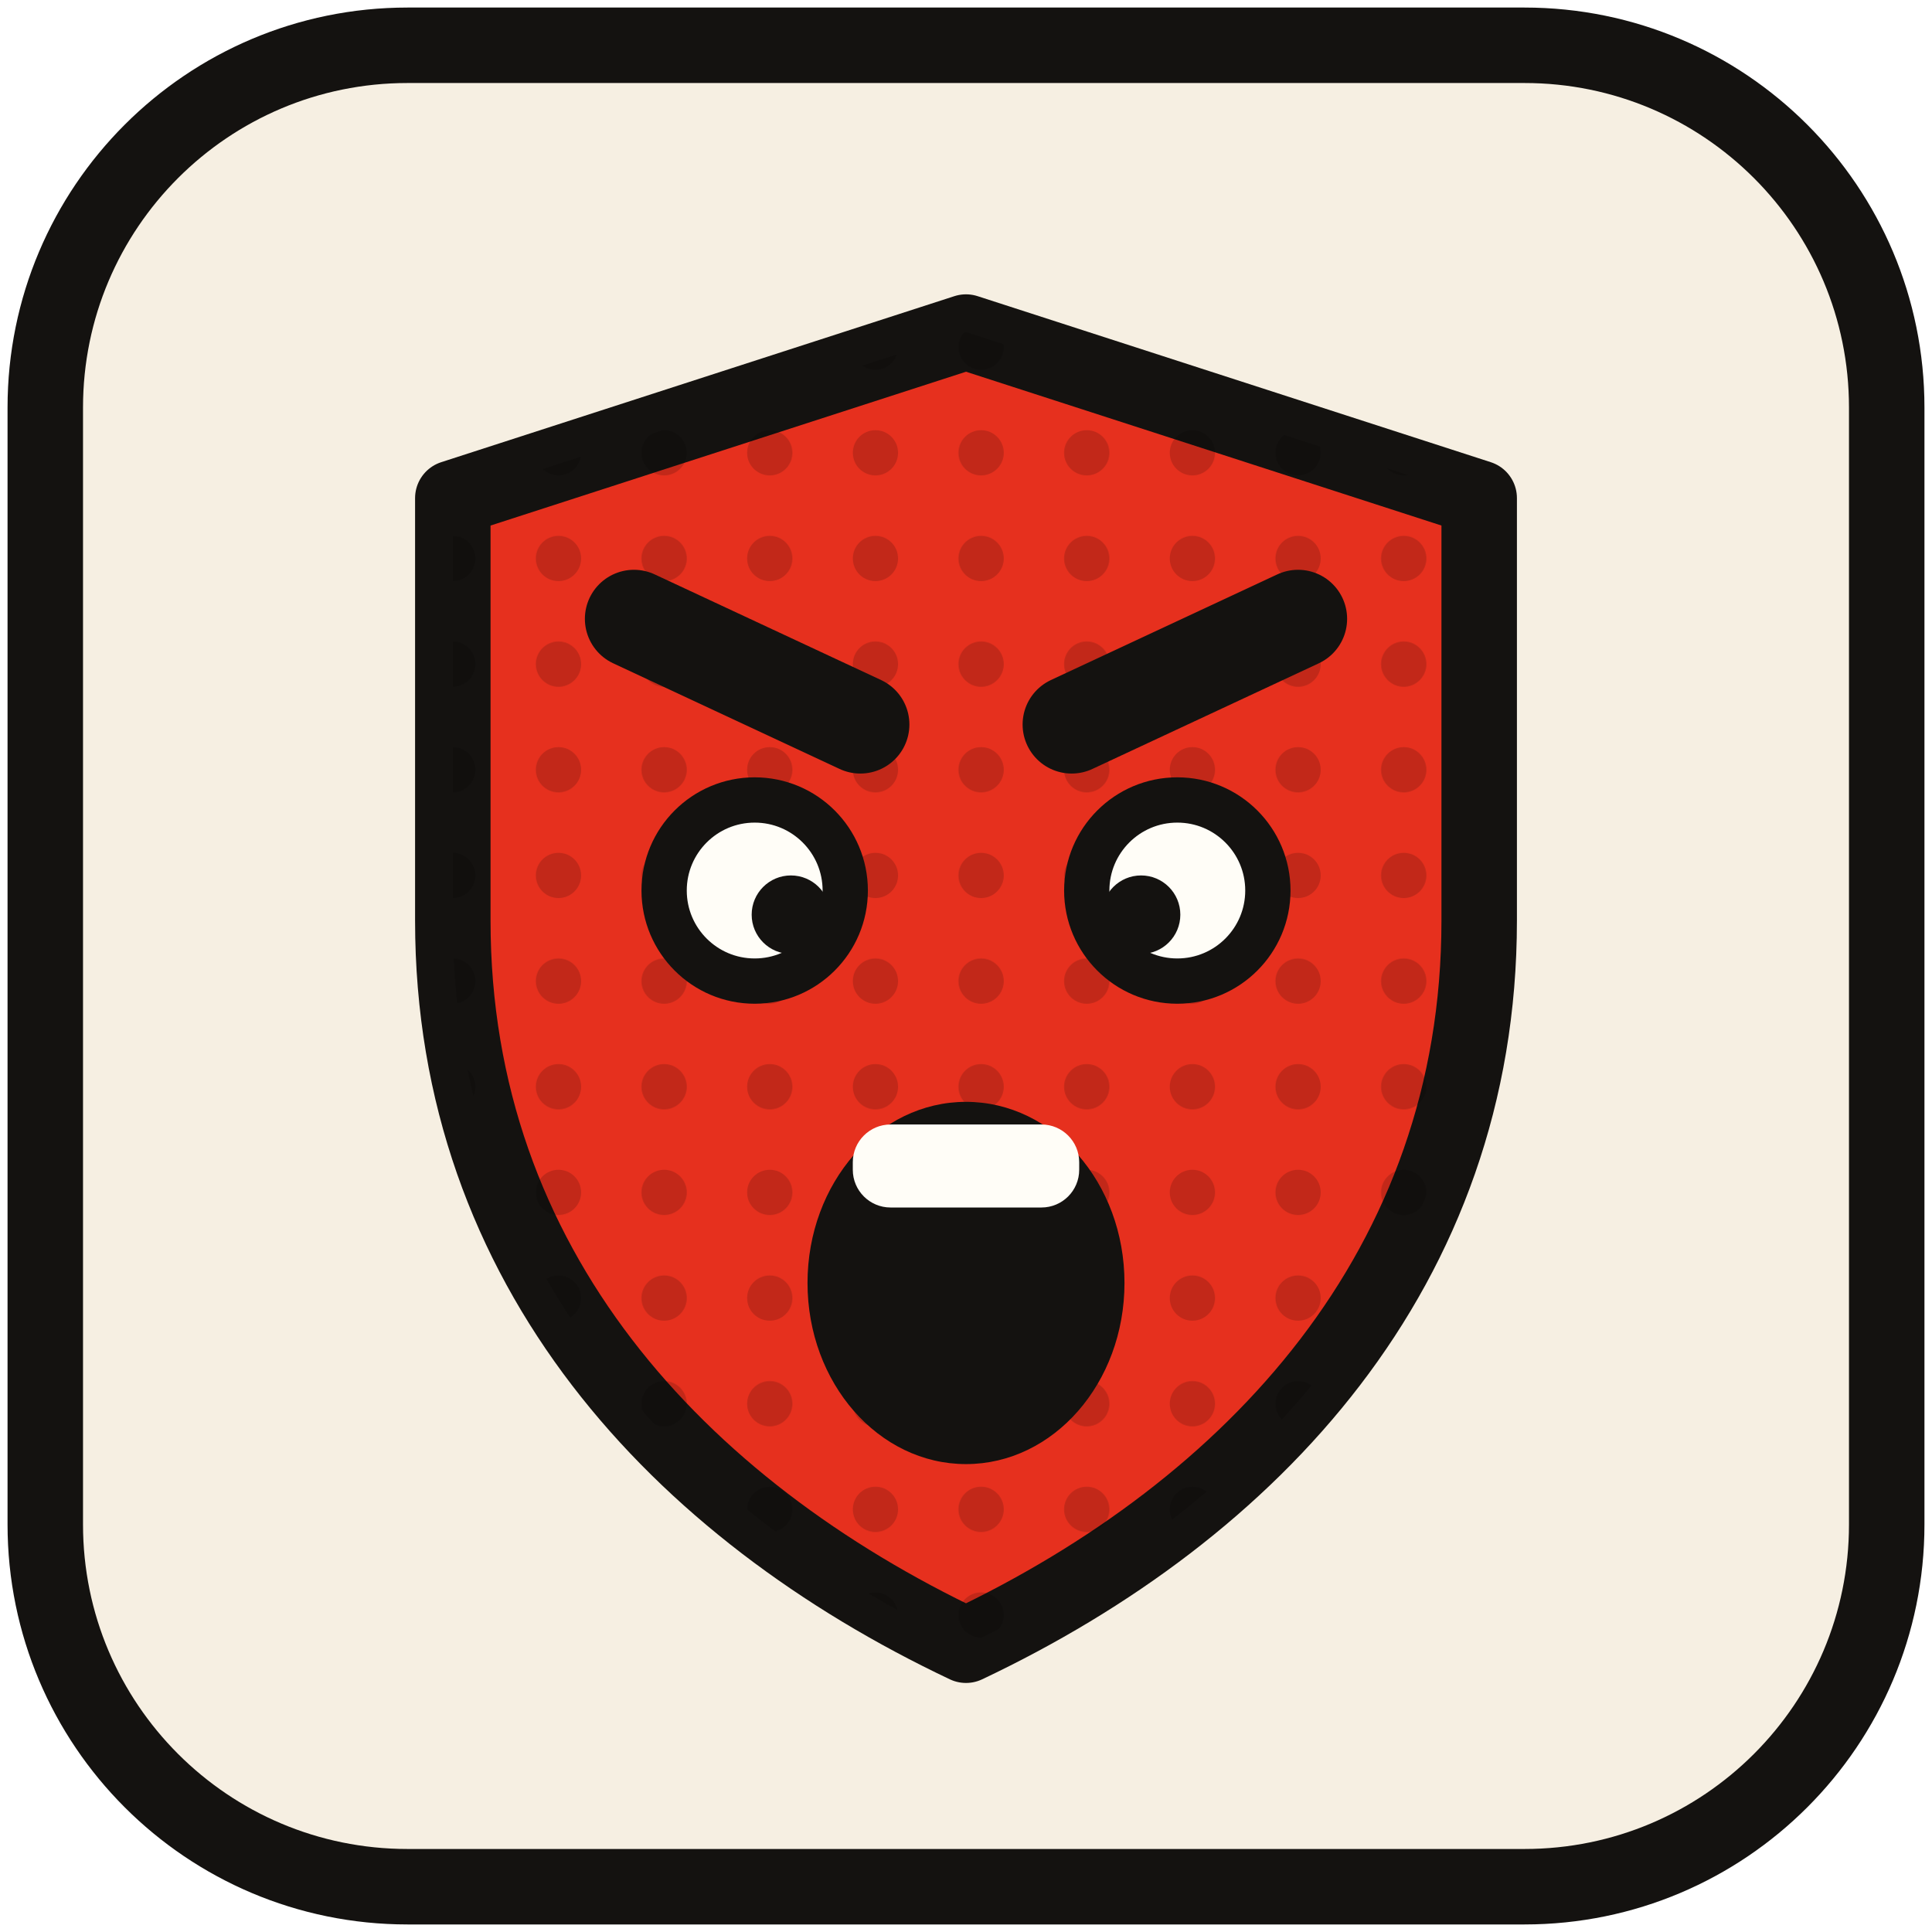
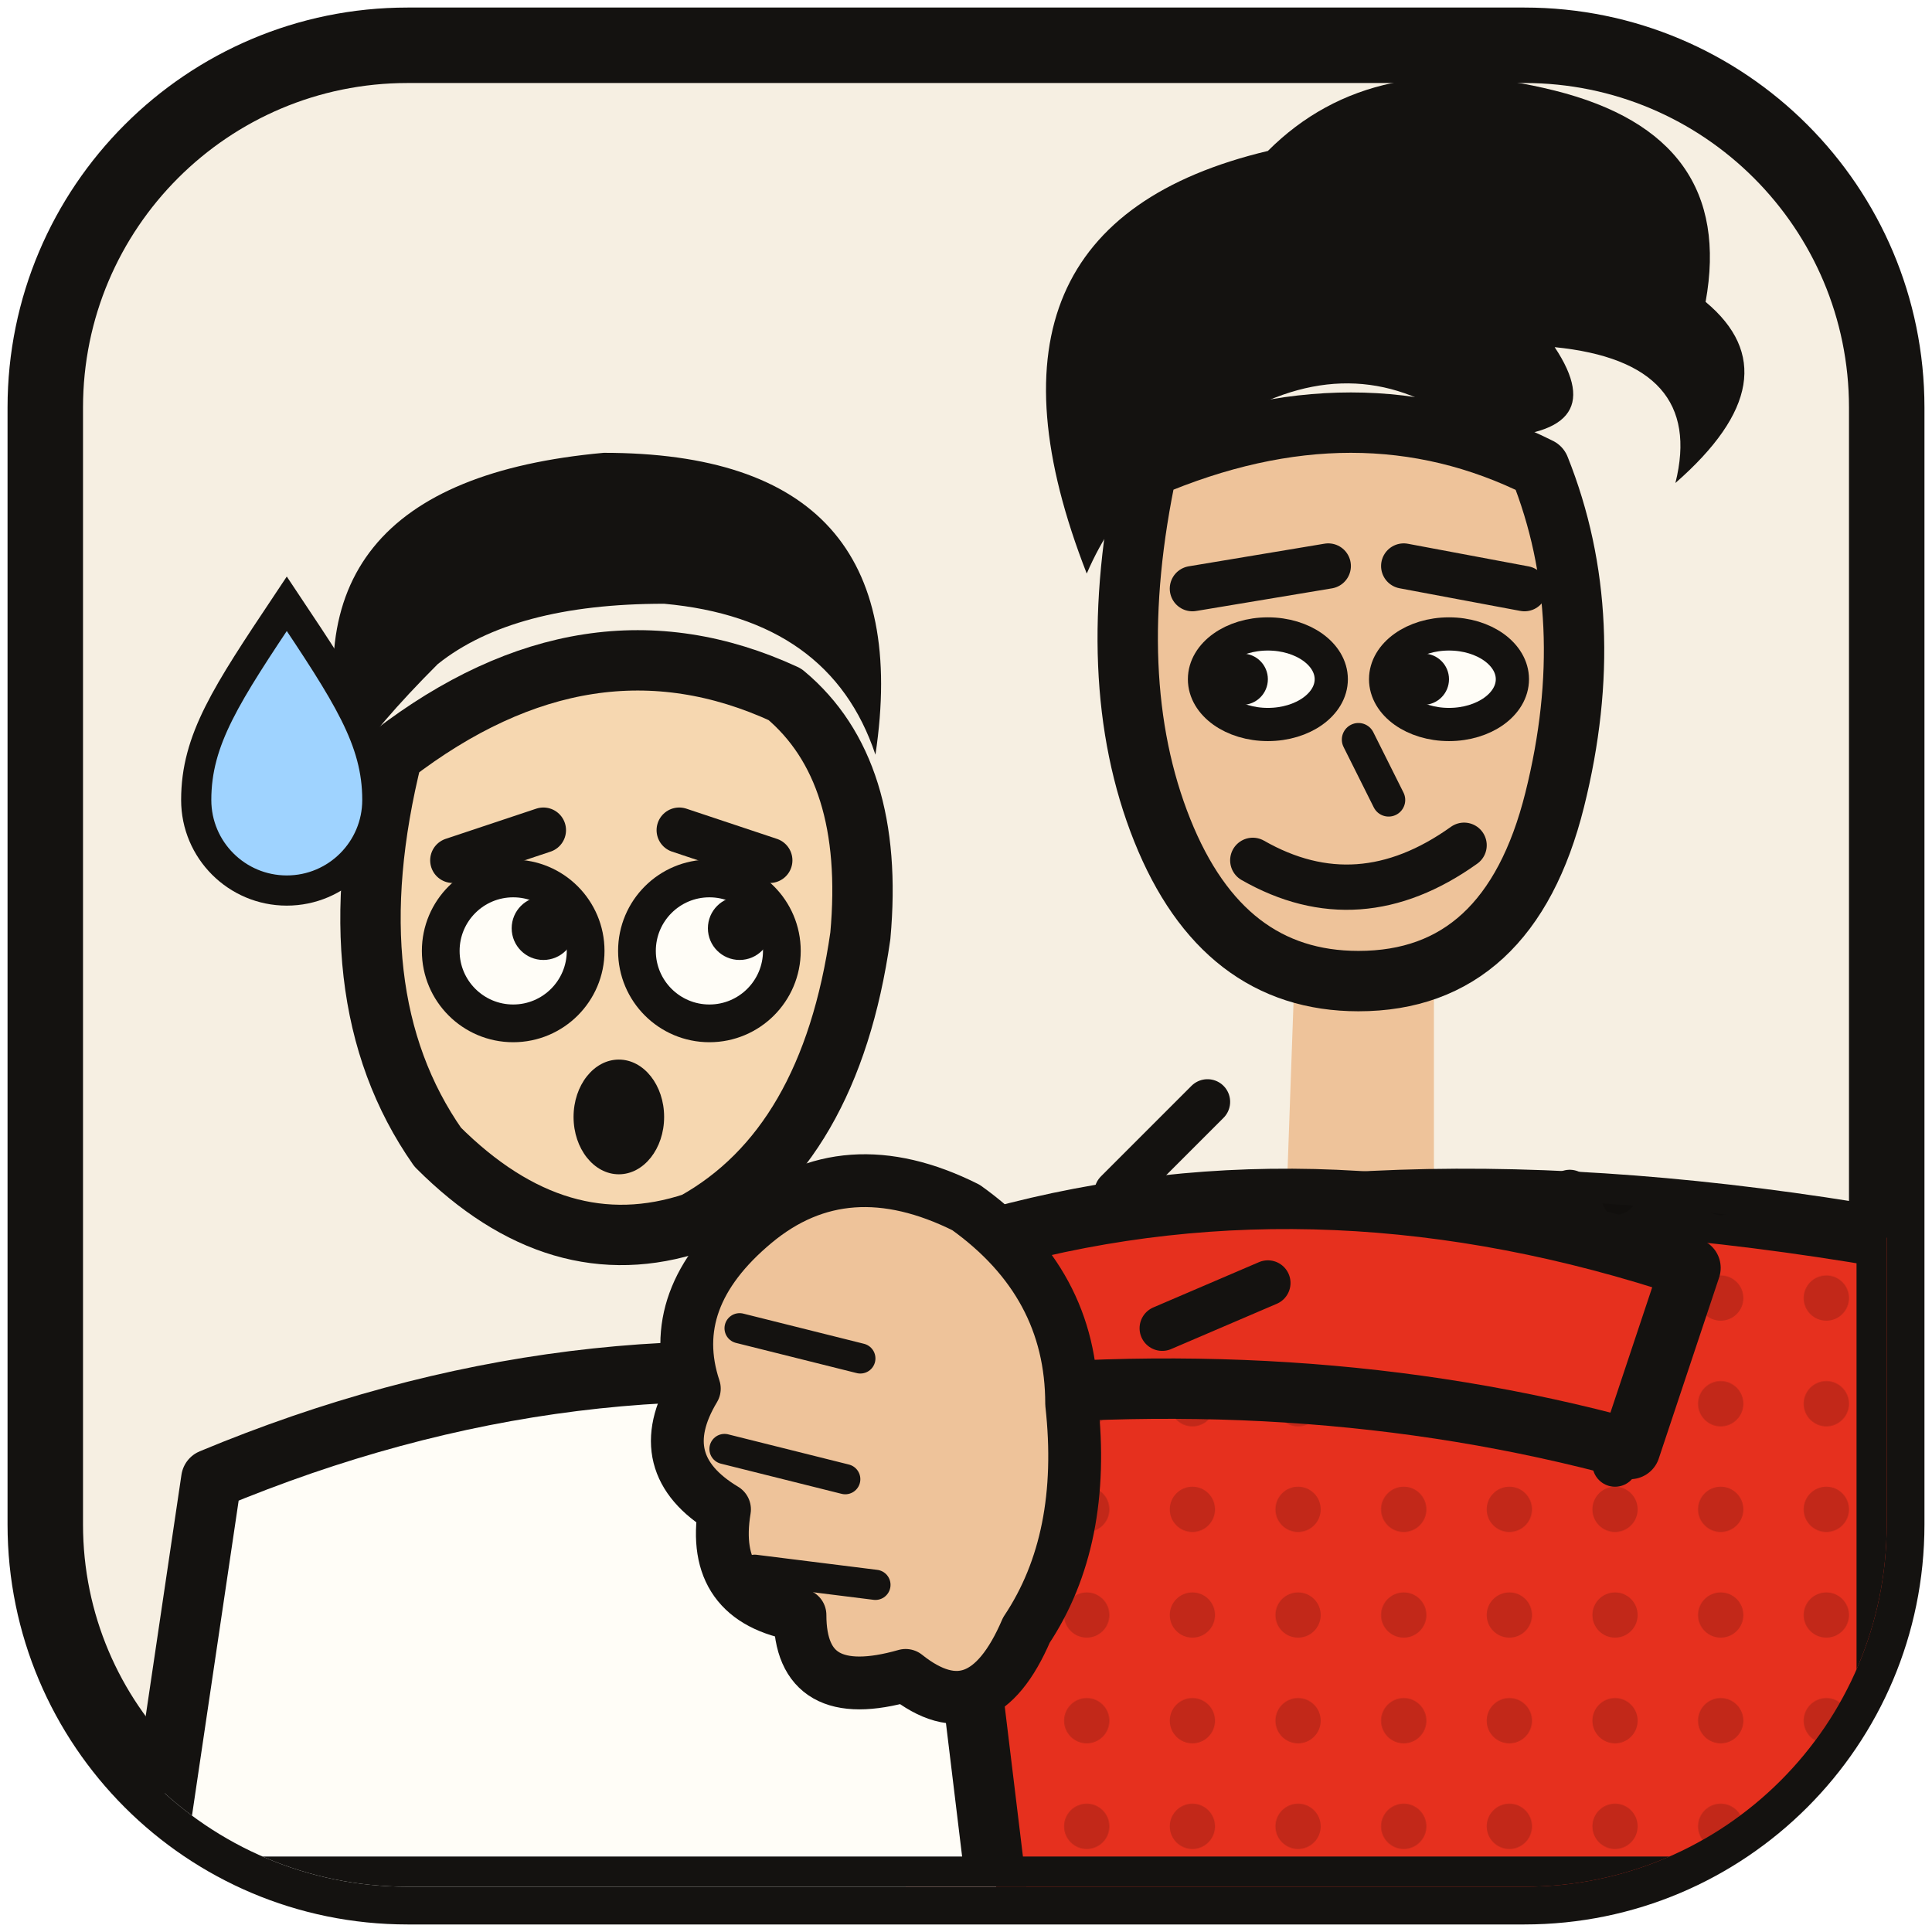
<svg xmlns="http://www.w3.org/2000/svg" width="128" height="128" viewBox="0 0 128 128">
  <defs>
-     <clipPath id="shield-clip">
-       <path d="M64 22 L98 33 V61 C98 84 83 100 64 109 C45 100 30 84 30 61 V33 Z" />
+     <clipPath id="tile-clip">
+       <rect x="3" y="3" width="122" height="122" rx="24" />
+     </clipPath>
+     <clipPath id="jacket-clip">
+       <path d="M66 84 Q90 76 125 82 L125 125 L60 125 Z" />
    </clipPath>
    <pattern id="tone" width="7" height="7" patternUnits="userSpaceOnUse">
      <circle cx="2" cy="2" r="1.5" fill="rgba(0,0,0,0.16)" />
    </pattern>
  </defs>
  <rect x="3" y="3" width="122" height="122" rx="24" fill="#f6efe2" stroke="#141210" stroke-width="5" />
-   <path d="M64 22 L98 33 V61 C98 84 83 100 64 109 C45 100 30 84 30 61 V33 Z" fill="#e6301e" stroke="#141210" stroke-width="5" stroke-linejoin="round" />
-   <rect x="20" y="16" width="88" height="100" fill="url(#tone)" clip-path="url(#shield-clip)" />
-   <line x1="42" y1="41" x2="57" y2="48" stroke="#141210" stroke-width="6.5" stroke-linecap="round" />
-   <line x1="86" y1="41" x2="71" y2="48" stroke="#141210" stroke-width="6.5" stroke-linecap="round" />
-   <circle cx="50" cy="59" r="6" fill="#fffdf7" stroke="#141210" stroke-width="3" />
-   <circle cx="78" cy="59" r="6" fill="#fffdf7" stroke="#141210" stroke-width="3" />
-   <circle cx="52.4" cy="60.6" r="2.6" fill="#141210" />
-   <circle cx="75.6" cy="60.6" r="2.6" fill="#141210" />
-   <ellipse cx="64" cy="85" rx="10.5" ry="12" fill="#141210" />
-   <rect x="56.5" y="74.5" width="15" height="5.5" rx="2.5" fill="#fffdf7" />
+   <g clip-path="url(#tile-clip)">
+     <path d="M86 58 L95 58 L95 86 Q90 89 85 86 Z" fill="#eec39a" />
+     <path d="M66 84 Q90 76 125 82 L125 125 L60 125 Z" fill="#e6301e" stroke="#141210" stroke-width="4" stroke-linejoin="round" />
+     <rect x="58" y="74" width="70" height="54" fill="url(#tone)" clip-path="url(#jacket-clip)" />
+     <path d="M84 84 L90 91 L97 84" fill="none" stroke="#141210" stroke-width="3" stroke-linecap="round" stroke-linejoin="round" />
+     <path d="M104 79 Q109 87 107 97" fill="none" stroke="#141210" stroke-width="3" stroke-linecap="round" />
+     <path d="M76 31 Q73 45 77 55 Q81 65 90 65 Q100 65 103 53 Q106 41 102 31 Q90 25 76 31 Z" fill="#eec39a" stroke="#141210" stroke-width="4" stroke-linejoin="round" />
+     <path d="M72 38 Q63 15 84 10 Q91 3 103 6 Q115 9 113 20 Q119 25 111 32 Q113 24 103 23 Q107 29 98 29 Q91 23 83 27 Q75 31 72 38 Z" fill="#141210" />
+     <line x1="79" y1="39" x2="88" y2="37.5" stroke="#141210" stroke-width="3" stroke-linecap="round" />
+     <line x1="93" y1="37.5" x2="101" y2="39" stroke="#141210" stroke-width="3" stroke-linecap="round" />
+     <ellipse cx="84" cy="45" rx="4.2" ry="3" fill="#fffdf7" stroke="#141210" stroke-width="2.2" />
+     <ellipse cx="96" cy="45" rx="4.2" ry="3" fill="#fffdf7" stroke="#141210" stroke-width="2.2" />
+     <circle cx="82.3" cy="45" r="1.7" fill="#141210" />
+     <circle cx="94.3" cy="45" r="1.7" fill="#141210" />
+     <path d="M90 49 L92 53" fill="none" stroke="#141210" stroke-width="2.2" stroke-linecap="round" />
+     <path d="M83 57 Q90 61 97 56" fill="none" stroke="#141210" stroke-width="3" stroke-linecap="round" />
+     <path d="M14 98 Q38 88 62 92 L66 125 L10 125 Z" fill="#fffdf7" stroke="#141210" stroke-width="4" stroke-linejoin="round" />
+     <path d="M26 50 Q22 66 29 76 Q37 84 46 81 Q55 76 57 62 Q58 51 52 46 Q39 40 26 50 Z" fill="#f6d7b0" stroke="#141210" stroke-width="4" stroke-linejoin="round" />
+     <path d="M23 51 Q18 32 40 30 Q61 30 58 50 Q55 41 44 40 Q34 40 29 44 Q25 48 23 51 Z" fill="#141210" />
+     <line x1="30" y1="57" x2="36" y2="55" stroke="#141210" stroke-width="3" stroke-linecap="round" />
+     <line x1="45" y1="55" x2="51" y2="57" stroke="#141210" stroke-width="3" stroke-linecap="round" />
+     <circle cx="34" cy="63" r="4.8" fill="#fffdf7" stroke="#141210" stroke-width="2.5" />
+     <circle cx="47" cy="63" r="4.8" fill="#fffdf7" stroke="#141210" stroke-width="2.5" />
+     <circle cx="36" cy="61.5" r="2.1" fill="#141210" />
+     <circle cx="49" cy="61.5" r="2.1" fill="#141210" />
+     <ellipse cx="41" cy="74" rx="3" ry="3.8" fill="#141210" />
+     <path d="M19 40 C 23 46 25 49 25 53 A 6 6 0 1 1 13 53 C 13 49 15 46 19 40 Z" fill="#9fd3ff" stroke="#141210" stroke-width="2" />
+     <path d="M112 84 Q88 76 66 82 L60 86 Q57 90 61 93 Q86 90 108 96 Z" fill="#e6301e" stroke="#141210" stroke-width="4" stroke-linejoin="round" />
+     <path d="M64 80 Q56 76 50 81 Q44 86 46 92 Q43 97 48 100 Q47 106 53 107 Q53 113 60 111 Q65 115 68 108 Q72 102 71 93 Q71 85 64 80 Z" fill="#eec39a" stroke="#141210" stroke-width="3.5" stroke-linejoin="round" />
+     <line x1="49" y1="88" x2="57" y2="90" stroke="#141210" stroke-width="2" stroke-linecap="round" />
+     <line x1="48" y1="96" x2="56" y2="98" stroke="#141210" stroke-width="2" stroke-linecap="round" />
+     <line x1="50" y1="104" x2="58" y2="105" stroke="#141210" stroke-width="2" stroke-linecap="round" />
+     <line x1="74" y1="79" x2="80" y2="73" stroke="#141210" stroke-width="3" stroke-linecap="round" />
+     <line x1="77" y1="88" x2="84" y2="85" stroke="#141210" stroke-width="3" stroke-linecap="round" />
+   </g>
</svg>
